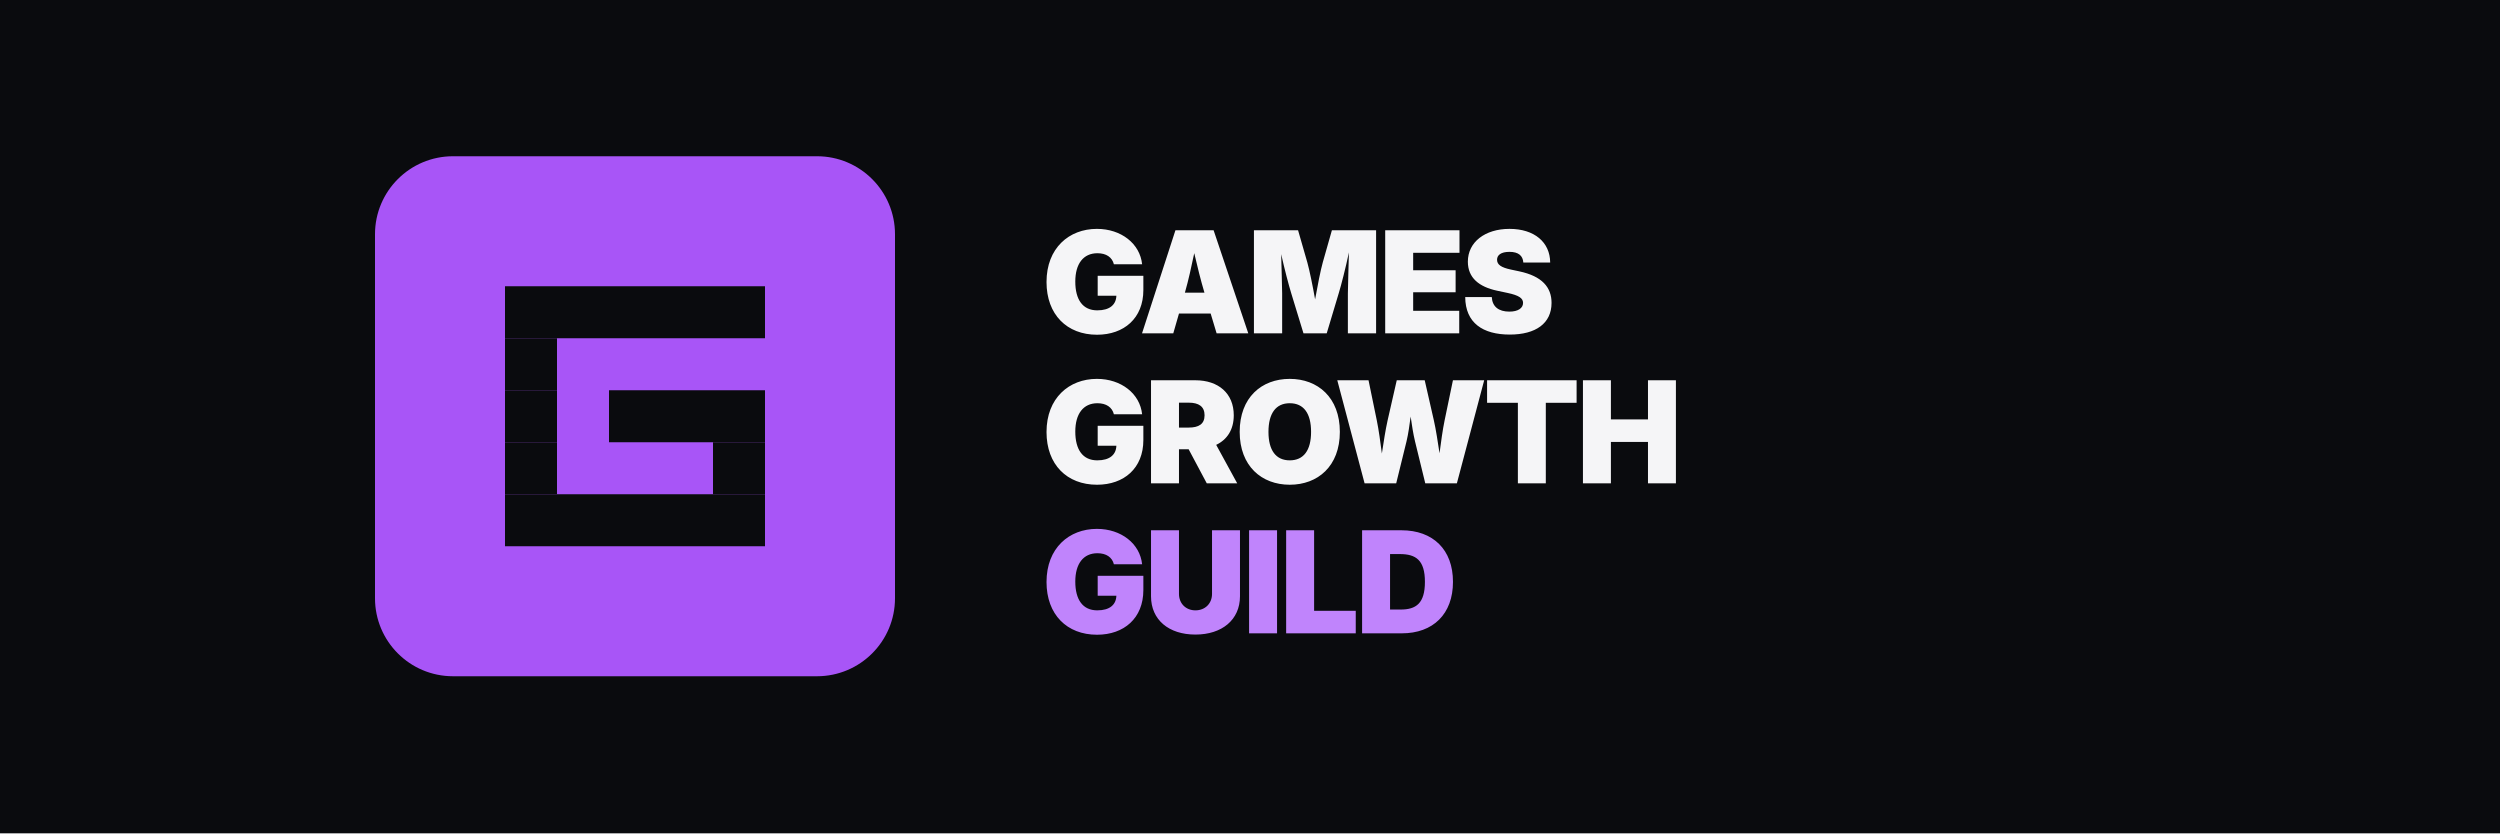
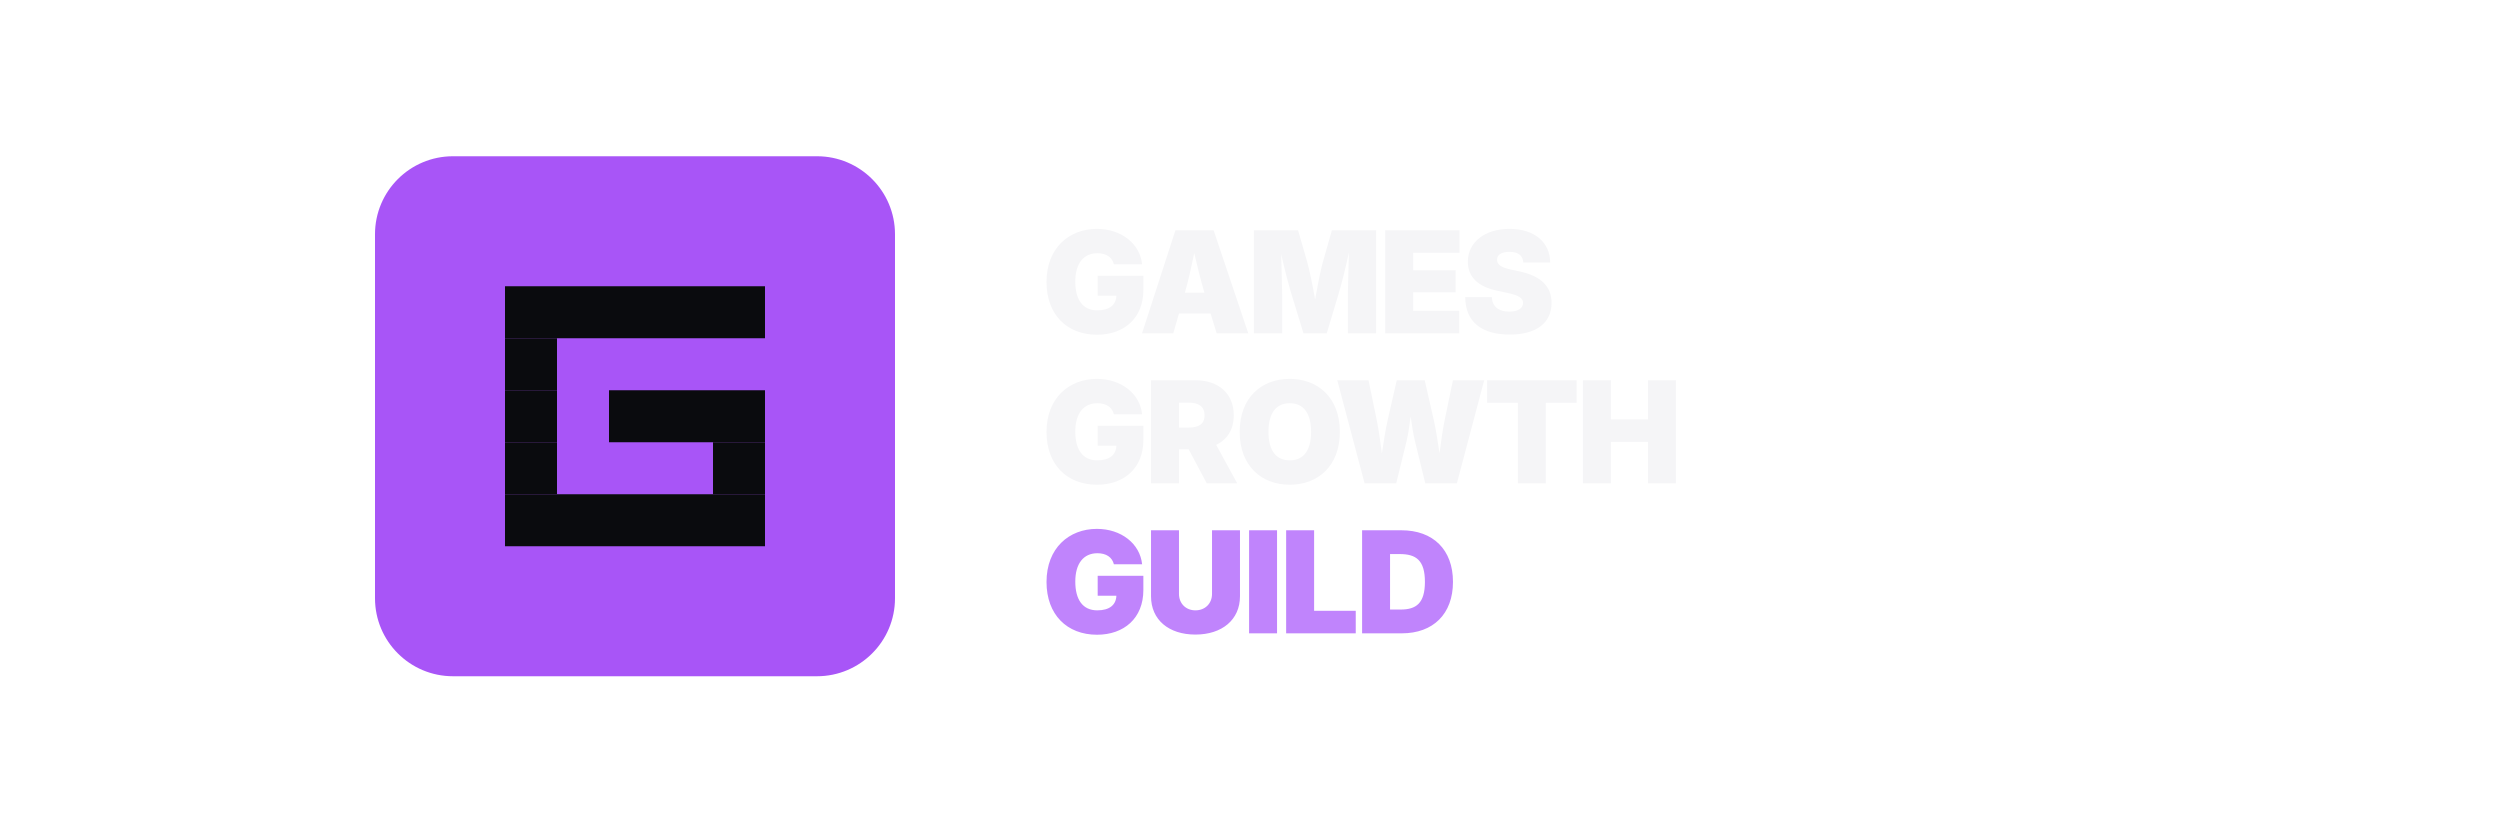
<svg xmlns="http://www.w3.org/2000/svg" viewBox="0 0 1200 400" width="1200" height="400">
-   <rect width="1200" height="400" fill="#0A0B0E" />
  <g transform="translate(180, 75) scale(1.04)">
    <rect width="240" height="240" rx="36" ry="36" fill="#A855F7" />
    <g fill="#0A0B0E">
      <rect x="60" y="60" width="24" height="24" />
      <rect x="84" y="60" width="24" height="24" />
      <rect x="108" y="60" width="24" height="24" />
      <rect x="132" y="60" width="24" height="24" />
      <rect x="156" y="60" width="24" height="24" />
      <rect x="60" y="84" width="24" height="24" />
      <rect x="60" y="108" width="24" height="24" />
      <rect x="108" y="108" width="24" height="24" />
      <rect x="132" y="108" width="24" height="24" />
      <rect x="156" y="108" width="24" height="24" />
      <rect x="60" y="132" width="24" height="24" />
      <rect x="156" y="132" width="24" height="24" />
      <rect x="60" y="156" width="24" height="24" />
      <rect x="84" y="156" width="24" height="24" />
      <rect x="108" y="156" width="24" height="24" />
      <rect x="132" y="156" width="24" height="24" />
      <rect x="156" y="156" width="24" height="24" />
    </g>
  </g>
  <text x="500" y="160" font-family="Inter, Helvetica, Arial, sans-serif" font-weight="900" font-size="68" fill="#F5F5F7" letter-spacing="-2">GAMES</text>
  <text x="500" y="232" font-family="Inter, Helvetica, Arial, sans-serif" font-weight="900" font-size="68" fill="#F5F5F7" letter-spacing="-2">GROWTH</text>
  <text x="500" y="304" font-family="Inter, Helvetica, Arial, sans-serif" font-weight="900" font-size="68" fill="#C084FC" letter-spacing="-2">GUILD</text>
</svg>
